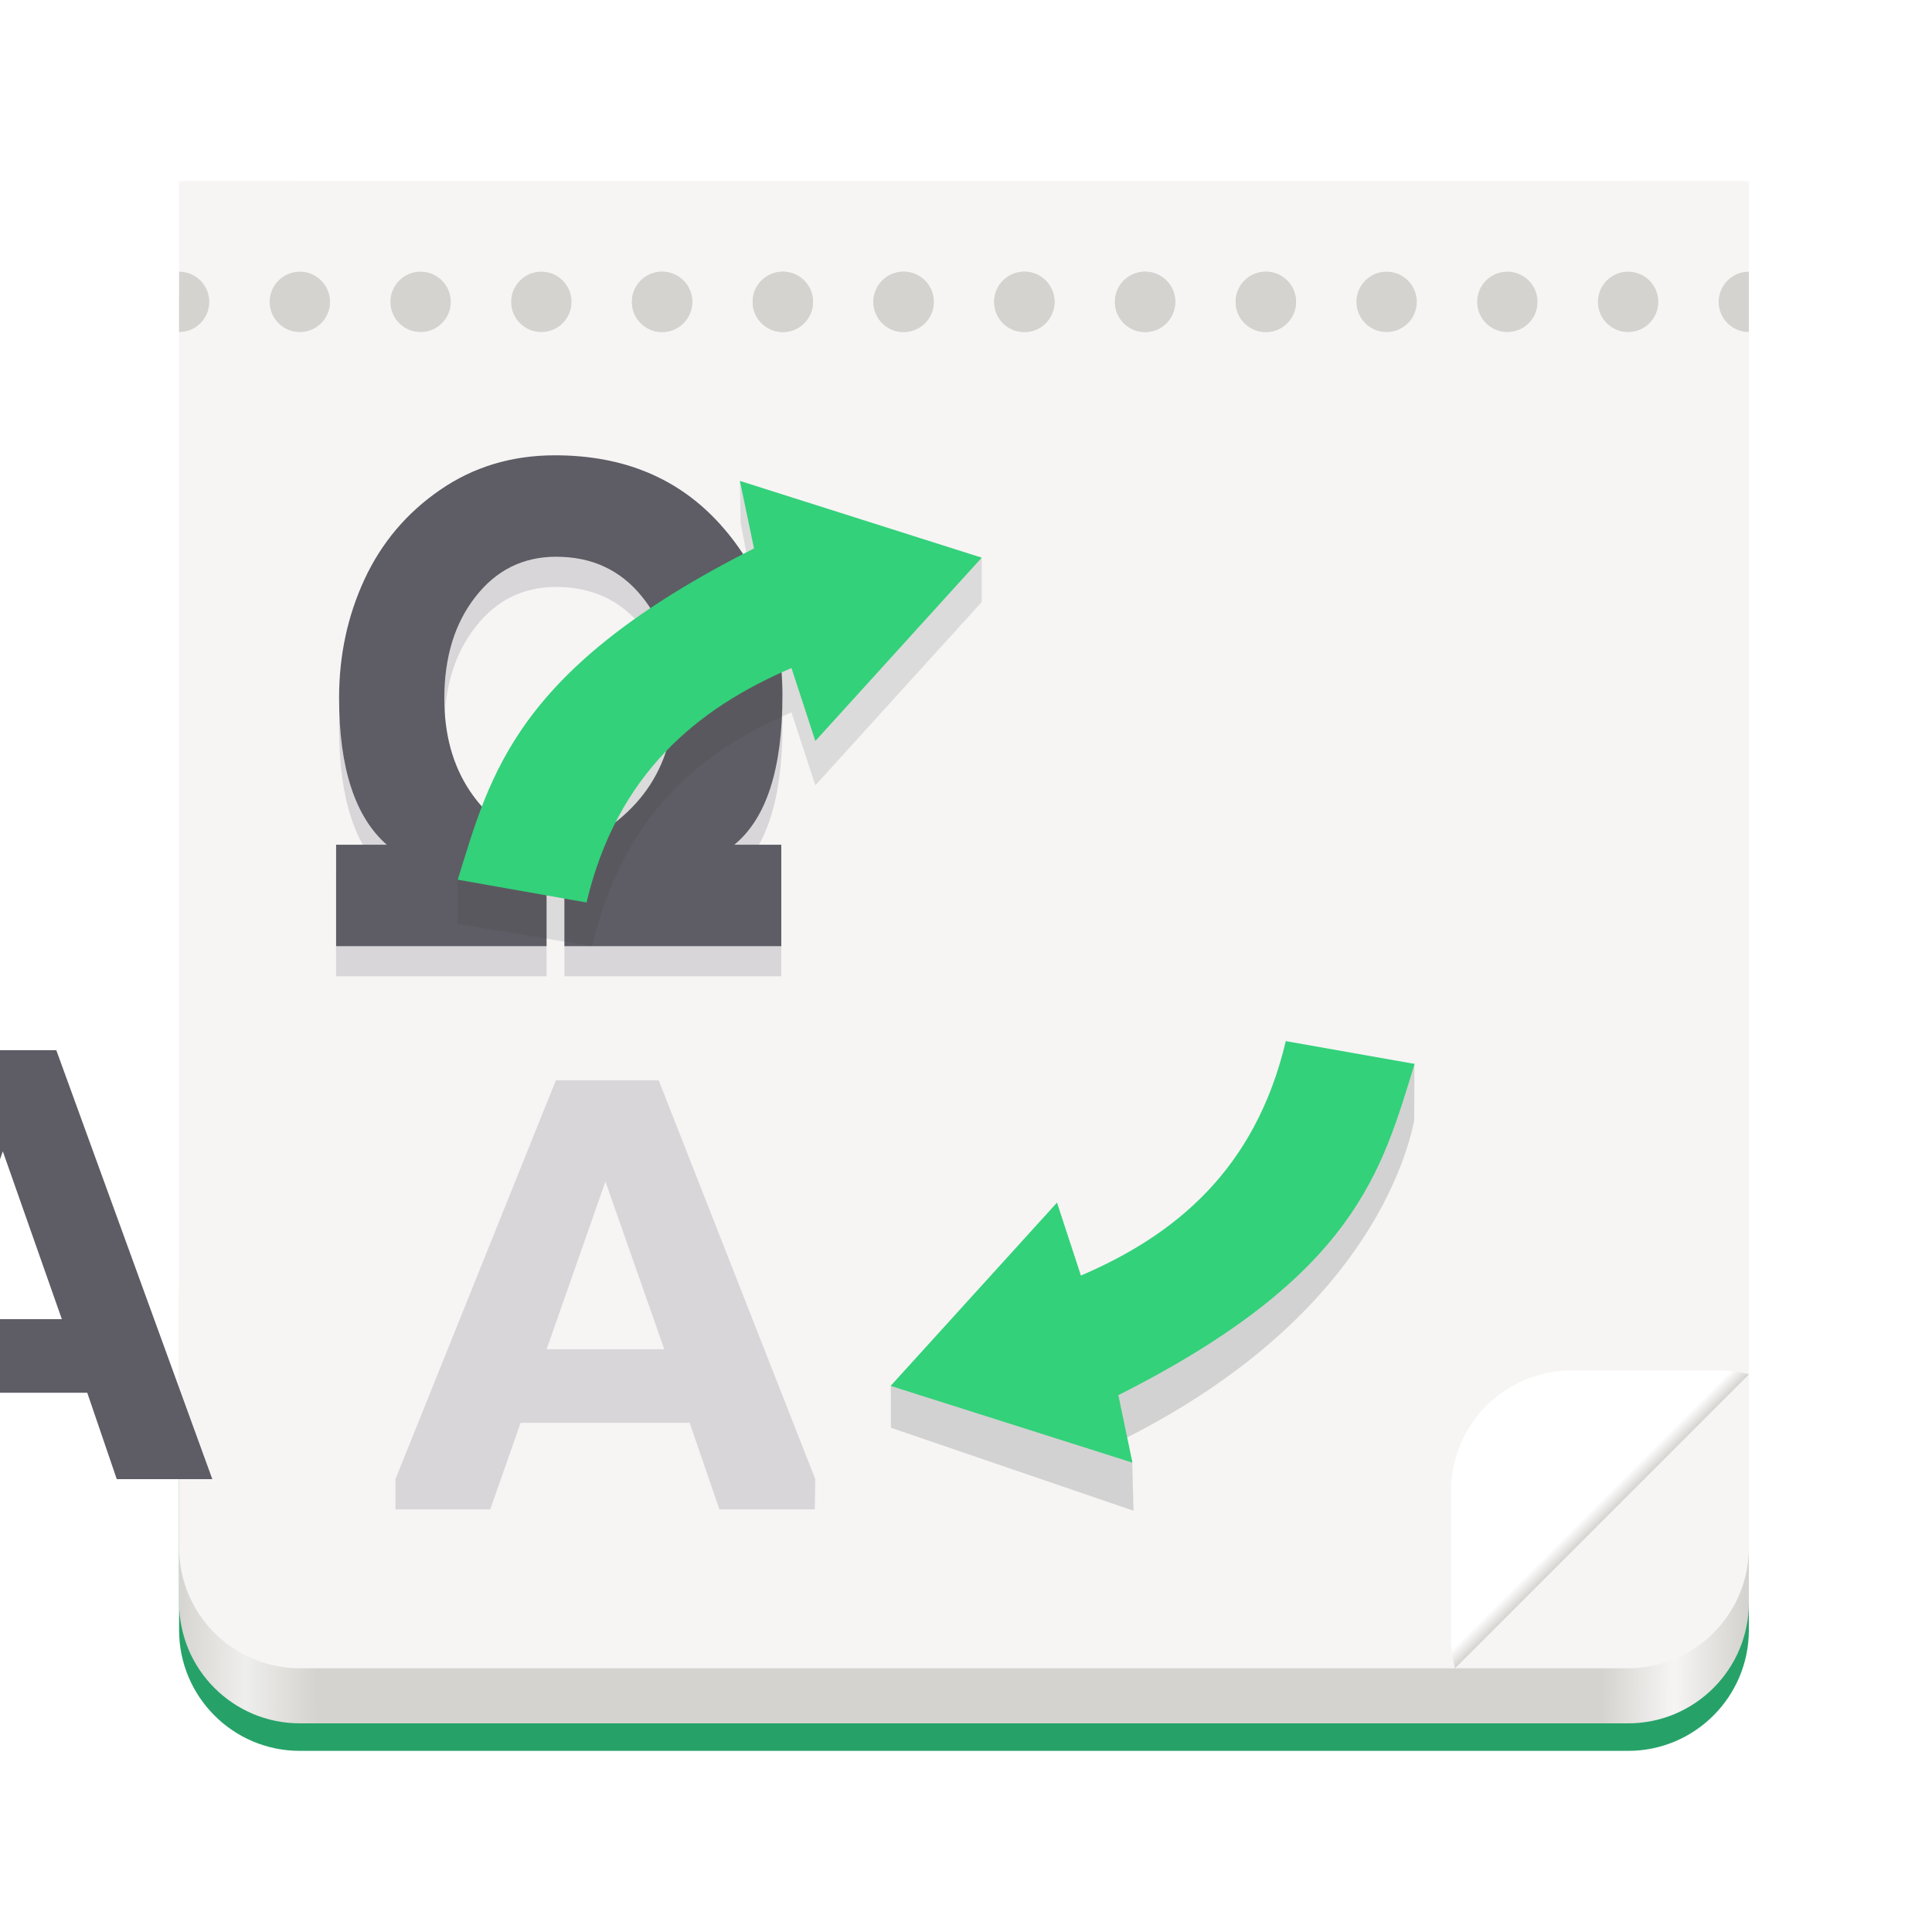
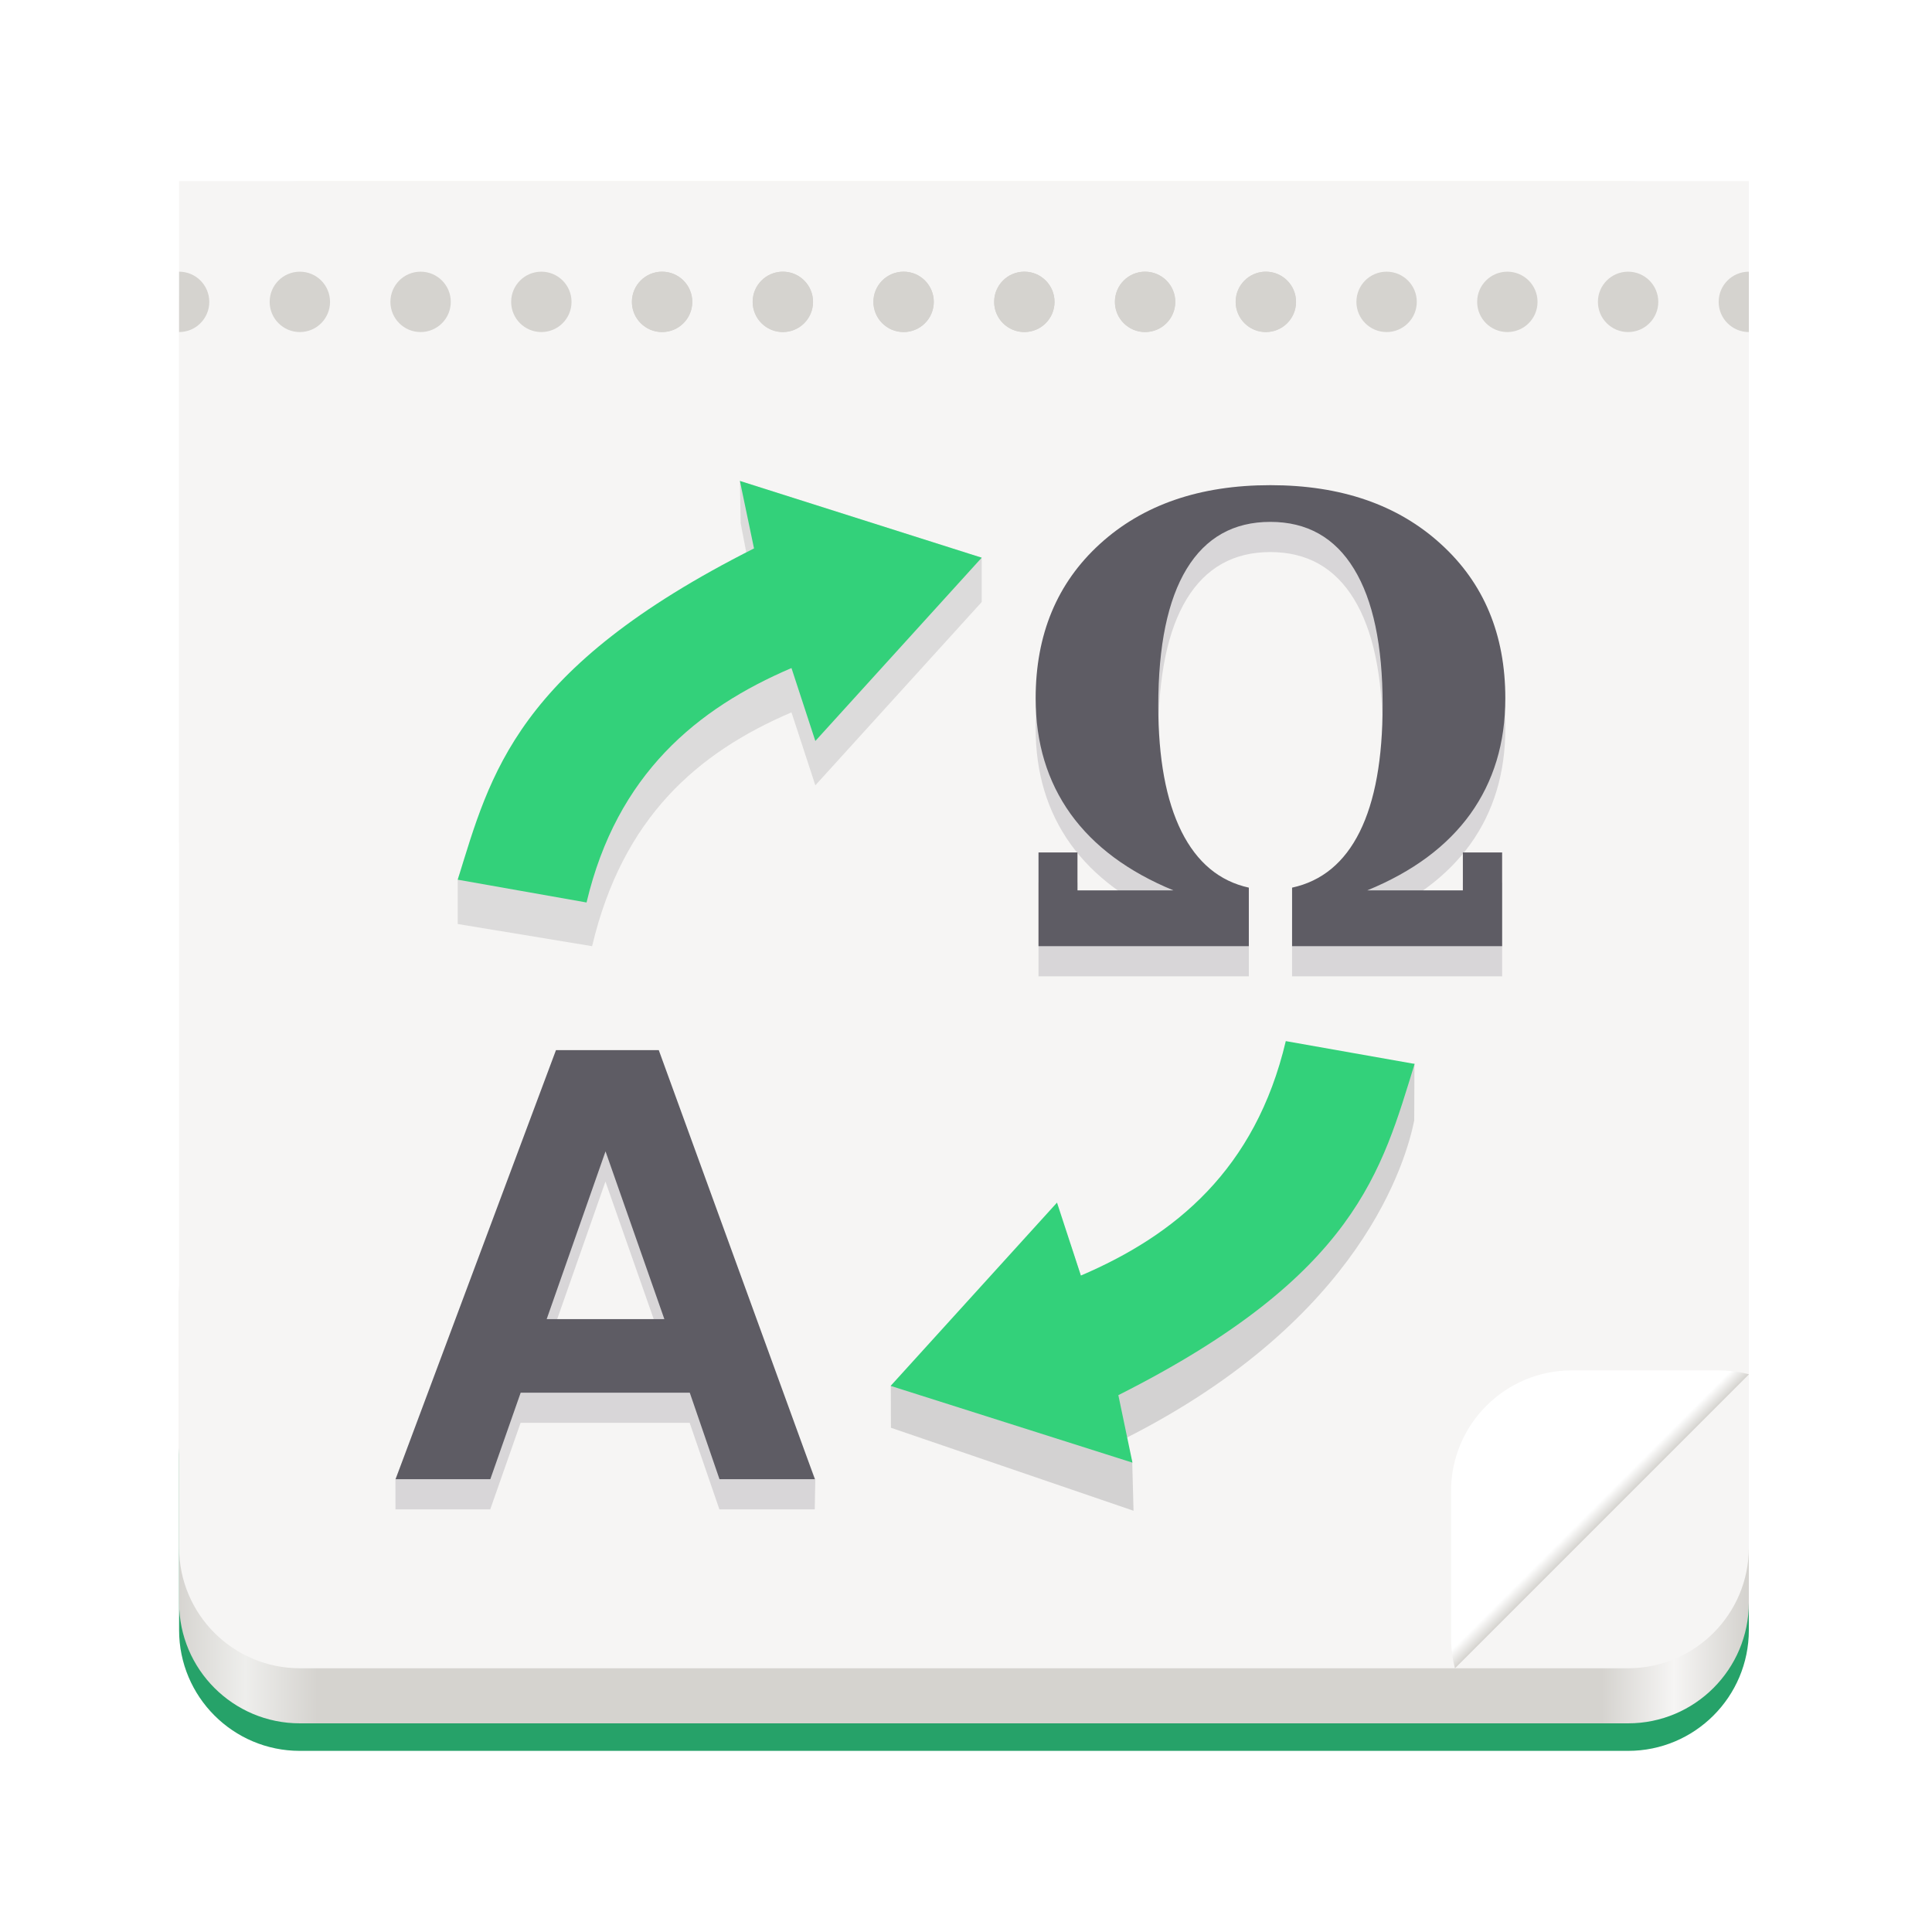
<svg xmlns="http://www.w3.org/2000/svg" xmlns:xlink="http://www.w3.org/1999/xlink" width="128" height="128" id="svg3085" version="1.1">
  <defs id="defs3087">
    <linearGradient id="linearGradient10239">
      <stop style="stop-color:#000000;stop-opacity:1;" offset="0" id="stop10241" />
      <stop style="stop-color:#000000;stop-opacity:0;" offset="1" id="stop10243" />
    </linearGradient>
    <radialGradient xlink:href="#linearGradient10239" id="radialGradient10421" gradientUnits="userSpaceOnUse" gradientTransform="matrix(1,0,0,0.1531531,0,172.4286)" cx="307.282" cy="203.613" fx="306.286" fy="203.613" r="4.906" />
    <linearGradient xlink:href="#linearGradient1351-3" id="linearGradient8550" gradientUnits="userSpaceOnUse" gradientTransform="matrix(0.25,0,0,0.25,180,83)" x1="344" y1="76" x2="340" y2="72" />
    <linearGradient id="linearGradient1351-3">
      <stop id="stop1347" offset="0" style="stop-color:#d5d3cf;stop-opacity:1" />
      <stop id="stop1349-6" offset="1" style="stop-color:#ffffff;stop-opacity:1" />
    </linearGradient>
    <clipPath id="clipPath1609-7" clipPathUnits="userSpaceOnUse">
      <path style="fill:#e74747;stroke:none;stroke-width:0.25px;stroke-linecap:butt;stroke-linejoin:miter;stroke-opacity:1" d="m 252,116 28,-28 v -8 h -36 v 36 z" id="path1611-5" />
    </clipPath>
    <linearGradient xlink:href="#linearGradient1723" id="linearGradient8548" gradientUnits="userSpaceOnUse" gradientTransform="translate(-16.4365,243.4286)" x1="8" y1="-244.844" x2="112" y2="-244" />
    <linearGradient id="linearGradient1723">
      <stop id="stop1719" offset="0" style="stop-color:#d5d3cf;stop-opacity:1" />
      <stop style="stop-color:#f6f5f4;stop-opacity:1" offset="0.045" id="stop1731" />
      <stop style="stop-color:#d5d3cf;stop-opacity:1" offset="0.091" id="stop1729" />
      <stop style="stop-color:#d5d3cf;stop-opacity:1" offset="0.909" id="stop1727" />
      <stop id="stop1733" offset="0.955" style="stop-color:#eeeeec;stop-opacity:1" />
      <stop id="stop1721" offset="1" style="stop-color:#d5d3cf;stop-opacity:1" />
    </linearGradient>
  </defs>
  <g id="layer1" transform="translate(0,80)">
-     <g id="g3557" transform="translate(107.4286,-4.57143)">
+     <g id="g3557" transform="translate(107.4286,-4.57143)" style="opacity:1">
      <rect clip-path="none" ry="8" rx="8" y="-40.571" x="-8.437" height="27.596" width="104" id="rect8496" style="display:inline;opacity:1;vector-effect:none;fill:#26a269;fill-opacity:1;stroke:none;stroke-width:13.719;stroke-linecap:butt;stroke-linejoin:miter;stroke-miterlimit:4;stroke-dasharray:none;stroke-dashoffset:0;stroke-opacity:1;marker:none;marker-start:none;marker-mid:none;marker-end:none;paint-order:normal;enable-background:new" transform="scale(-1)" />
      <rect transform="scale(-1)" style="display:inline;opacity:1;vector-effect:none;fill:url(#linearGradient8548);fill-opacity:1;stroke:none;stroke-width:13.719;stroke-linecap:butt;stroke-linejoin:miter;stroke-miterlimit:4;stroke-dasharray:none;stroke-dashoffset:0;stroke-opacity:1;marker:none;marker-start:none;marker-mid:none;marker-end:none;paint-order:normal;enable-background:new" id="rect8510" width="104" height="36.491" x="-8.437" y="-38.747" rx="8" ry="8" clip-path="none" />
      <rect transform="scale(-1)" style="display:inline;opacity:1;vector-effect:none;fill:#f6f5f4;fill-opacity:1;stroke:none;stroke-width:13.719;stroke-linecap:butt;stroke-linejoin:miter;stroke-miterlimit:4;stroke-dasharray:none;stroke-dashoffset:0;stroke-opacity:1;marker:none;marker-start:none;marker-mid:none;marker-end:none;paint-order:normal;enable-background:new" id="rect8512" width="104" height="43.789" x="-8.437" y="19.639" clip-path="none" />
      <rect clip-path="none" ry="8" rx="8" y="-35.098" x="-8.437" height="98.526" width="104" id="rect8514" style="display:inline;opacity:1;vector-effect:none;fill:#f6f5f4;fill-opacity:1;stroke:none;stroke-width:13.719;stroke-linecap:butt;stroke-linejoin:miter;stroke-miterlimit:4;stroke-dasharray:none;stroke-dashoffset:0;stroke-opacity:1;marker:none;marker-start:none;marker-mid:none;marker-end:none;paint-order:normal;enable-background:new" transform="scale(-1)" />
-       <g id="text10148" style="font-style:normal;font-variant:normal;font-weight:bold;font-stretch:normal;font-size:40px;line-height:0%;font-family:FreeSans;-inkscape-font-specification:'FreeSans Bold';text-align:center;text-anchor:middle;display:inline;fill:#241f31;fill-opacity:0.141;stroke:none;stroke-width:1.105;enable-background:new" transform="matrix(1.025818,0,0,0.9748318,-107.5635,-247.4286)" aria-label="A">
-         <path id="path10150" style="font-size:40px;fill:#241f31;fill-opacity:0.141;stroke-width:1.105" d="m 44.674,273.142 h -10.92 l -1.96,5.88 h -6.12 l -0.003,-2.052 10.363,-27.108 h 6.64 l 10.114,27.108 -0.034,2.052 h -6.16 z m -1.64,-5 -3.8,-11.4 -3.8,11.4 z" />
-       </g>
-       <text xml:space="preserve" style="font-style:normal;font-weight:bold;font-size:50.667px;line-height:0%;font-family:FreeSans;-inkscape-font-specification:'Sans Bold';text-align:center;text-anchor:middle;display:inline;fill:#241f31;fill-opacity:0.141;stroke:none;stroke-width:1.105;enable-background:new" x="-23.928" y="-10.441" id="text10144" transform="scale(0.9720062,1.0288)">
-         <tspan id="tspan10142" x="-23.928" y="-10.441" style="font-size:40px;fill:#241f31;fill-opacity:0.141;stroke-width:1.105">𝛀</tspan>
-       </text>
-       <text transform="scale(1.025818,0.9748318)" id="text9426" y="23.154" x="-65.637" style="font-style:normal;font-variant:normal;font-weight:bold;font-stretch:normal;font-size:40px;line-height:0%;font-family:FreeSans;-inkscape-font-specification:'FreeSans Bold';text-align:center;text-anchor:middle;display:inline;fill:#5e5c64;fill-opacity:1;stroke:none;stroke-width:1.105;enable-background:new" xml:space="preserve">
-         <tspan style="font-size:40px;fill:#5e5c64;fill-opacity:1;stroke-width:1.105" y="23.154" x="-65.637" id="tspan9428">A</tspan>
-       </text>
-       <text transform="scale(0.9720062,1.0288)" id="text9430" y="-12.385" x="-23.928" style="font-style:normal;font-weight:bold;font-size:50.667px;line-height:0%;font-family:FreeSans;-inkscape-font-specification:'Sans Bold';text-align:center;text-anchor:middle;display:inline;fill:#5e5c64;fill-opacity:1;stroke:none;stroke-width:1.105;enable-background:new" xml:space="preserve">
-         <tspan style="font-size:40px;fill:#5e5c64;fill-opacity:1;stroke-width:1.105" y="-12.385" x="-23.928" id="tspan9432">𝛀</tspan>
-       </text>
+       <path id="path10150" style="font-style:normal;font-variant:normal;font-weight:bold;font-stretch:normal;font-size:40px;line-height:0%;font-family:FreeSans;-inkscape-font-specification:'FreeSans Bold';text-align:center;text-anchor:middle;fill:#241f31;fill-opacity:0.141;stroke:none;stroke-width:1.105" d="m -61.736,18.839 h -11.202 l -2.011,5.732 h -6.278 l -0.003,-2 10.631,-26.426 h 6.811 l 10.375,26.426 -0.035,2 h -6.319 z m -1.682,-4.874 -3.898,-11.113 -3.898,11.113 z" />
+       <path d="m -16.851,-14.439 h 6.341 v -2.512 h 2.601 v 6.209 H -21.825 v -3.878 q 2.962,-0.643 4.48,-3.697 1.519,-3.054 1.519,-8.399 0,-5.928 -1.898,-9.022 -1.898,-3.115 -5.543,-3.115 -3.645,0 -5.543,3.115 -1.879,3.094 -1.879,9.062 0,5.244 1.538,8.339 1.538,3.074 4.461,3.717 v 3.878 h -13.935 v -6.209 h 2.582 v 2.512 h 6.36 q -4.499,-1.849 -6.815,-5.064 -2.316,-3.235 -2.316,-7.656 0,-6.35 4.253,-10.228 4.272,-3.898 11.296,-3.898 7.024,0 11.296,3.898 4.272,3.878 4.272,10.228 0,4.421 -2.316,7.656 -2.316,3.215 -6.834,5.064 z" style="font-style:normal;font-weight:bold;font-size:40px;line-height:0%;font-family:FreeSans;-inkscape-font-specification:'Sans Bold';text-align:center;text-anchor:middle;fill:#241f31;fill-opacity:0.141;stroke:none;stroke-width:1.105" id="path971" />
+       <path d="M -61.73,16.839 H -72.932 l -2.011,5.732 h -6.278 l 10.627,-28.426 h 6.811 L -53.442,22.571 h -6.319 z M -63.413,11.965 -67.311,0.852 -71.209,11.965 Z" style="font-style:normal;font-variant:normal;font-weight:bold;font-stretch:normal;font-size:40px;line-height:0%;font-family:FreeSans;-inkscape-font-specification:'FreeSans Bold';text-align:center;text-anchor:middle;fill:#5e5c64;fill-opacity:1;stroke:none;stroke-width:1.105" id="path967" />
+       <path d="m -16.851,-16.439 h 6.341 v -2.512 h 2.601 v 6.209 H -21.825 v -3.878 q 2.962,-0.643 4.48,-3.697 1.519,-3.054 1.519,-8.399 0,-5.928 -1.898,-9.022 -1.898,-3.115 -5.543,-3.115 -3.645,0 -5.543,3.115 -1.879,3.094 -1.879,9.062 0,5.244 1.538,8.339 1.538,3.074 4.461,3.717 v 3.878 h -13.935 v -6.209 h 2.582 v 2.512 h 6.36 q -4.499,-1.849 -6.815,-5.064 -2.316,-3.235 -2.316,-7.656 0,-6.35 4.253,-10.228 4.272,-3.898 11.296,-3.898 7.024,0 11.296,3.898 4.272,3.878 4.272,10.228 0,4.421 -2.316,7.656 -2.316,3.215 -6.834,5.064 z" style="font-style:normal;font-weight:bold;font-size:40px;line-height:0%;font-family:FreeSans;-inkscape-font-specification:'Sans Bold';text-align:center;text-anchor:middle;fill:#5e5c64;fill-opacity:1;stroke:none;stroke-width:1.105" id="path963" />
      <rect style="display:inline;opacity:1;fill:url(#linearGradient8550);fill-opacity:1;stroke:none;stroke-width:0.5;stroke-linecap:butt;stroke-linejoin:miter;stroke-miterlimit:4;stroke-dasharray:none;stroke-dashoffset:0;stroke-opacity:1;marker:none;marker-start:none;marker-mid:none;marker-end:none;paint-order:normal;enable-background:new" id="rect8518" width="36" height="36" x="252" y="88" rx="11.2" ry="11.2" transform="matrix(0,0.7142857,0.7142857,0,-74.15081,-164.6371)" clip-path="url(#clipPath1609-7)" />
      <path id="path8536" d="m -87.563,-57.429 c -1.105,0 -2,0.895 -2,2 0,1.105 0.895,2 2,2 1.105,0 2,-0.895 2,-2 0,-1.105 -0.895,-2 -2,-2 z m 8,0 c -1.105,0 -2,0.895 -2,2 0,1.105 0.895,2 2,2 1.105,0 2,-0.895 2,-2 0,-1.105 -0.895,-2 -2,-2 z m 8,0 c -1.105,0 -2,0.895 -2,2 0,1.105 0.895,2 2,2 1.105,0 2,-0.895 2,-2 0,-1.105 -0.895,-2 -2,-2 z m 8,0 c -1.105,0 -2,0.895 -2,2 0,1.105 0.895,2 2,2 1.105,0 2,-0.895 2,-2 0,-1.105 -0.895,-2 -2,-2 z m 8,0 c -1.105,0 -2,0.895 -2,2 0,1.105 0.895,2 2,2 1.105,0 2,-0.895 2,-2 0,-1.105 -0.895,-2 -2,-2 z m 8,0 c -1.105,0 -2,0.895 -2,2 0,1.105 0.895,2 2,2 1.105,0 2,-0.895 2,-2 0,-1.105 -0.895,-2 -2,-2 z m 8,0 c -1.105,0 -2,0.895 -2,2 0,1.105 0.895,2 2,2 1.105,0 2,-0.895 2,-2 0,-1.105 -0.895,-2 -2,-2 z m 8,0 c -1.105,0 -2,0.895 -2,2 0,1.105 0.895,2 2,2 1.105,0 2,-0.895 2,-2 0,-1.105 -0.895,-2 -2,-2 z m 8,0 c -1.105,0 -2,0.895 -2,2 0,1.105 0.895,2 2,2 1.105,0 2,-0.895 2,-2 0,-1.105 -0.895,-2 -2,-2 z" style="display:inline;opacity:1;fill:#d5d3cf;fill-opacity:1;stroke:none;stroke-width:4;stroke-linecap:square;stroke-linejoin:round;stroke-miterlimit:4;stroke-dasharray:none;stroke-dashoffset:0;stroke-opacity:1;enable-background:new" />
      <path d="m -95.563,-57.429 a 2,2 0 0 1 2,2 2,2 0 0 1 -2,2 v -2 z" id="path8538" style="display:inline;opacity:1;vector-effect:none;fill:#d5d3cf;fill-opacity:1;stroke:none;stroke-width:16;stroke-linecap:butt;stroke-linejoin:round;stroke-miterlimit:4;stroke-dasharray:none;stroke-dashoffset:0;stroke-opacity:1;enable-background:new" />
      <path style="display:inline;opacity:1;vector-effect:none;fill:#d5d3cf;fill-opacity:1;stroke:none;stroke-width:16;stroke-linecap:butt;stroke-linejoin:round;stroke-miterlimit:4;stroke-dasharray:none;stroke-dashoffset:0;stroke-opacity:1;enable-background:new" id="path8540" d="m 8.437,-57.429 a 2,2 0 0 0 -2,2 2,2 0 0 0 2,2 v -2 z" />
      <path style="display:inline;opacity:1;fill:#d5d3cf;fill-opacity:1;stroke:none;stroke-width:4;stroke-linecap:square;stroke-linejoin:round;stroke-miterlimit:4;stroke-dasharray:none;stroke-dashoffset:0;stroke-opacity:1;enable-background:new" d="m -63.563,-57.429 c -1.105,0 -2,0.895 -2,2 0,1.105 0.895,2 2,2 1.105,0 2,-0.895 2,-2 0,-1.105 -0.895,-2 -2,-2 z m 8,0 c -1.105,0 -2,0.895 -2,2 0,1.105 0.895,2 2,2 1.105,0 2,-0.895 2,-2 0,-1.105 -0.895,-2 -2,-2 z m 8,0 c -1.105,0 -2,0.895 -2,2 0,1.105 0.895,2 2,2 1.105,0 2,-0.895 2,-2 0,-1.105 -0.895,-2 -2,-2 z m 8,0 c -1.105,0 -2,0.895 -2,2 0,1.105 0.895,2 2,2 1.105,0 2,-0.895 2,-2 0,-1.105 -0.895,-2 -2,-2 z m 8,0 c -1.105,0 -2,0.895 -2,2 0,1.105 0.895,2 2,2 1.105,0 2,-0.895 2,-2 0,-1.105 -0.895,-2 -2,-2 z m 8,0 c -1.105,0 -2,0.895 -2,2 0,1.105 0.895,2 2,2 1.105,0 2,-0.895 2,-2 0,-1.105 -0.895,-2 -2,-2 z m 8,0 c -1.105,0 -2,0.895 -2,2 0,1.105 0.895,2 2,2 1.105,0 2,-0.895 2,-2 0,-1.105 -0.895,-2 -2,-2 z m 8,0 c -1.105,0 -2,0.895 -2,2 0,1.105 0.895,2 2,2 1.105,0 2,-0.895 2,-2 0,-1.105 -0.895,-2 -2,-2 z m 8,0 c -1.105,0 -2,0.895 -2,2 0,1.105 0.895,2 2,2 1.105,0 2,-0.895 2,-2 0,-1.105 -0.895,-2 -2,-2 z" id="path8626" />
      <path style="display:inline;opacity:1;fill:#424040;fill-opacity:0.141;stroke:none;stroke-width:1;stroke-linecap:round;stroke-linejoin:round;stroke-miterlimit:4;stroke-dasharray:none;stroke-opacity:1;enable-background:new" d="m -54.991,-28.232 1.581,4.833 11.022,-12.144 v -2.937 l -16.02,-5.085 0.051,2.806 0.884,4.602 c -14.025,7.067 -19.63,18.489 -19.63,19.01 v 2.937 l 8.903,1.469 c 2.014,-8.514 6.961,-12.819 13.208,-15.491 z" id="path10126" />
      <path id="path10058" d="m -54.991,-31.169 1.581,4.833 11.022,-12.144 -16.02,-5.085 0.935,4.471 c -15.805,7.964 -17.454,14.937 -19.63,21.947 l 8.535,1.51 c 2.014,-8.514 7.33,-12.86 13.576,-15.532 z" style="display:inline;opacity:1;fill:#33d17a;fill-opacity:1;stroke:none;stroke-width:1;stroke-linecap:round;stroke-linejoin:round;stroke-miterlimit:4;stroke-dasharray:none;stroke-opacity:1;enable-background:new" />
      <path id="path10124" d="m -34.919,11.853 -1.581,-4.833 -11.91,9.358 0.008,2.786 16.073,5.499 -0.087,-3.259 -0.513,-1.507 c 15.805,-7.964 18.684,-18.563 19.196,-21.086 l 0.015,-3.772 -7.623,1.282 c -2.014,8.514 -7.33,12.86 -13.576,15.532 z" style="display:inline;opacity:1;fill:#000000;fill-opacity:0.142;stroke:none;stroke-width:1;stroke-linecap:round;stroke-linejoin:round;stroke-miterlimit:4;stroke-dasharray:none;stroke-opacity:1;enable-background:new" />
      <path style="display:inline;opacity:1;fill:#33d17a;fill-opacity:1;stroke:none;stroke-width:1;stroke-linecap:round;stroke-linejoin:round;stroke-miterlimit:4;stroke-dasharray:none;stroke-opacity:1;enable-background:new" d="m -35.818,9.079 -1.581,-4.833 -11.022,12.144 16.02,5.085 -0.935,-4.471 C -17.532,9.041 -15.883,2.068 -13.707,-4.942 l -8.535,-1.51 c -2.014,8.514 -7.33,12.86 -13.576,15.532 z" id="path10060" />
    </g>
  </g>
</svg>
